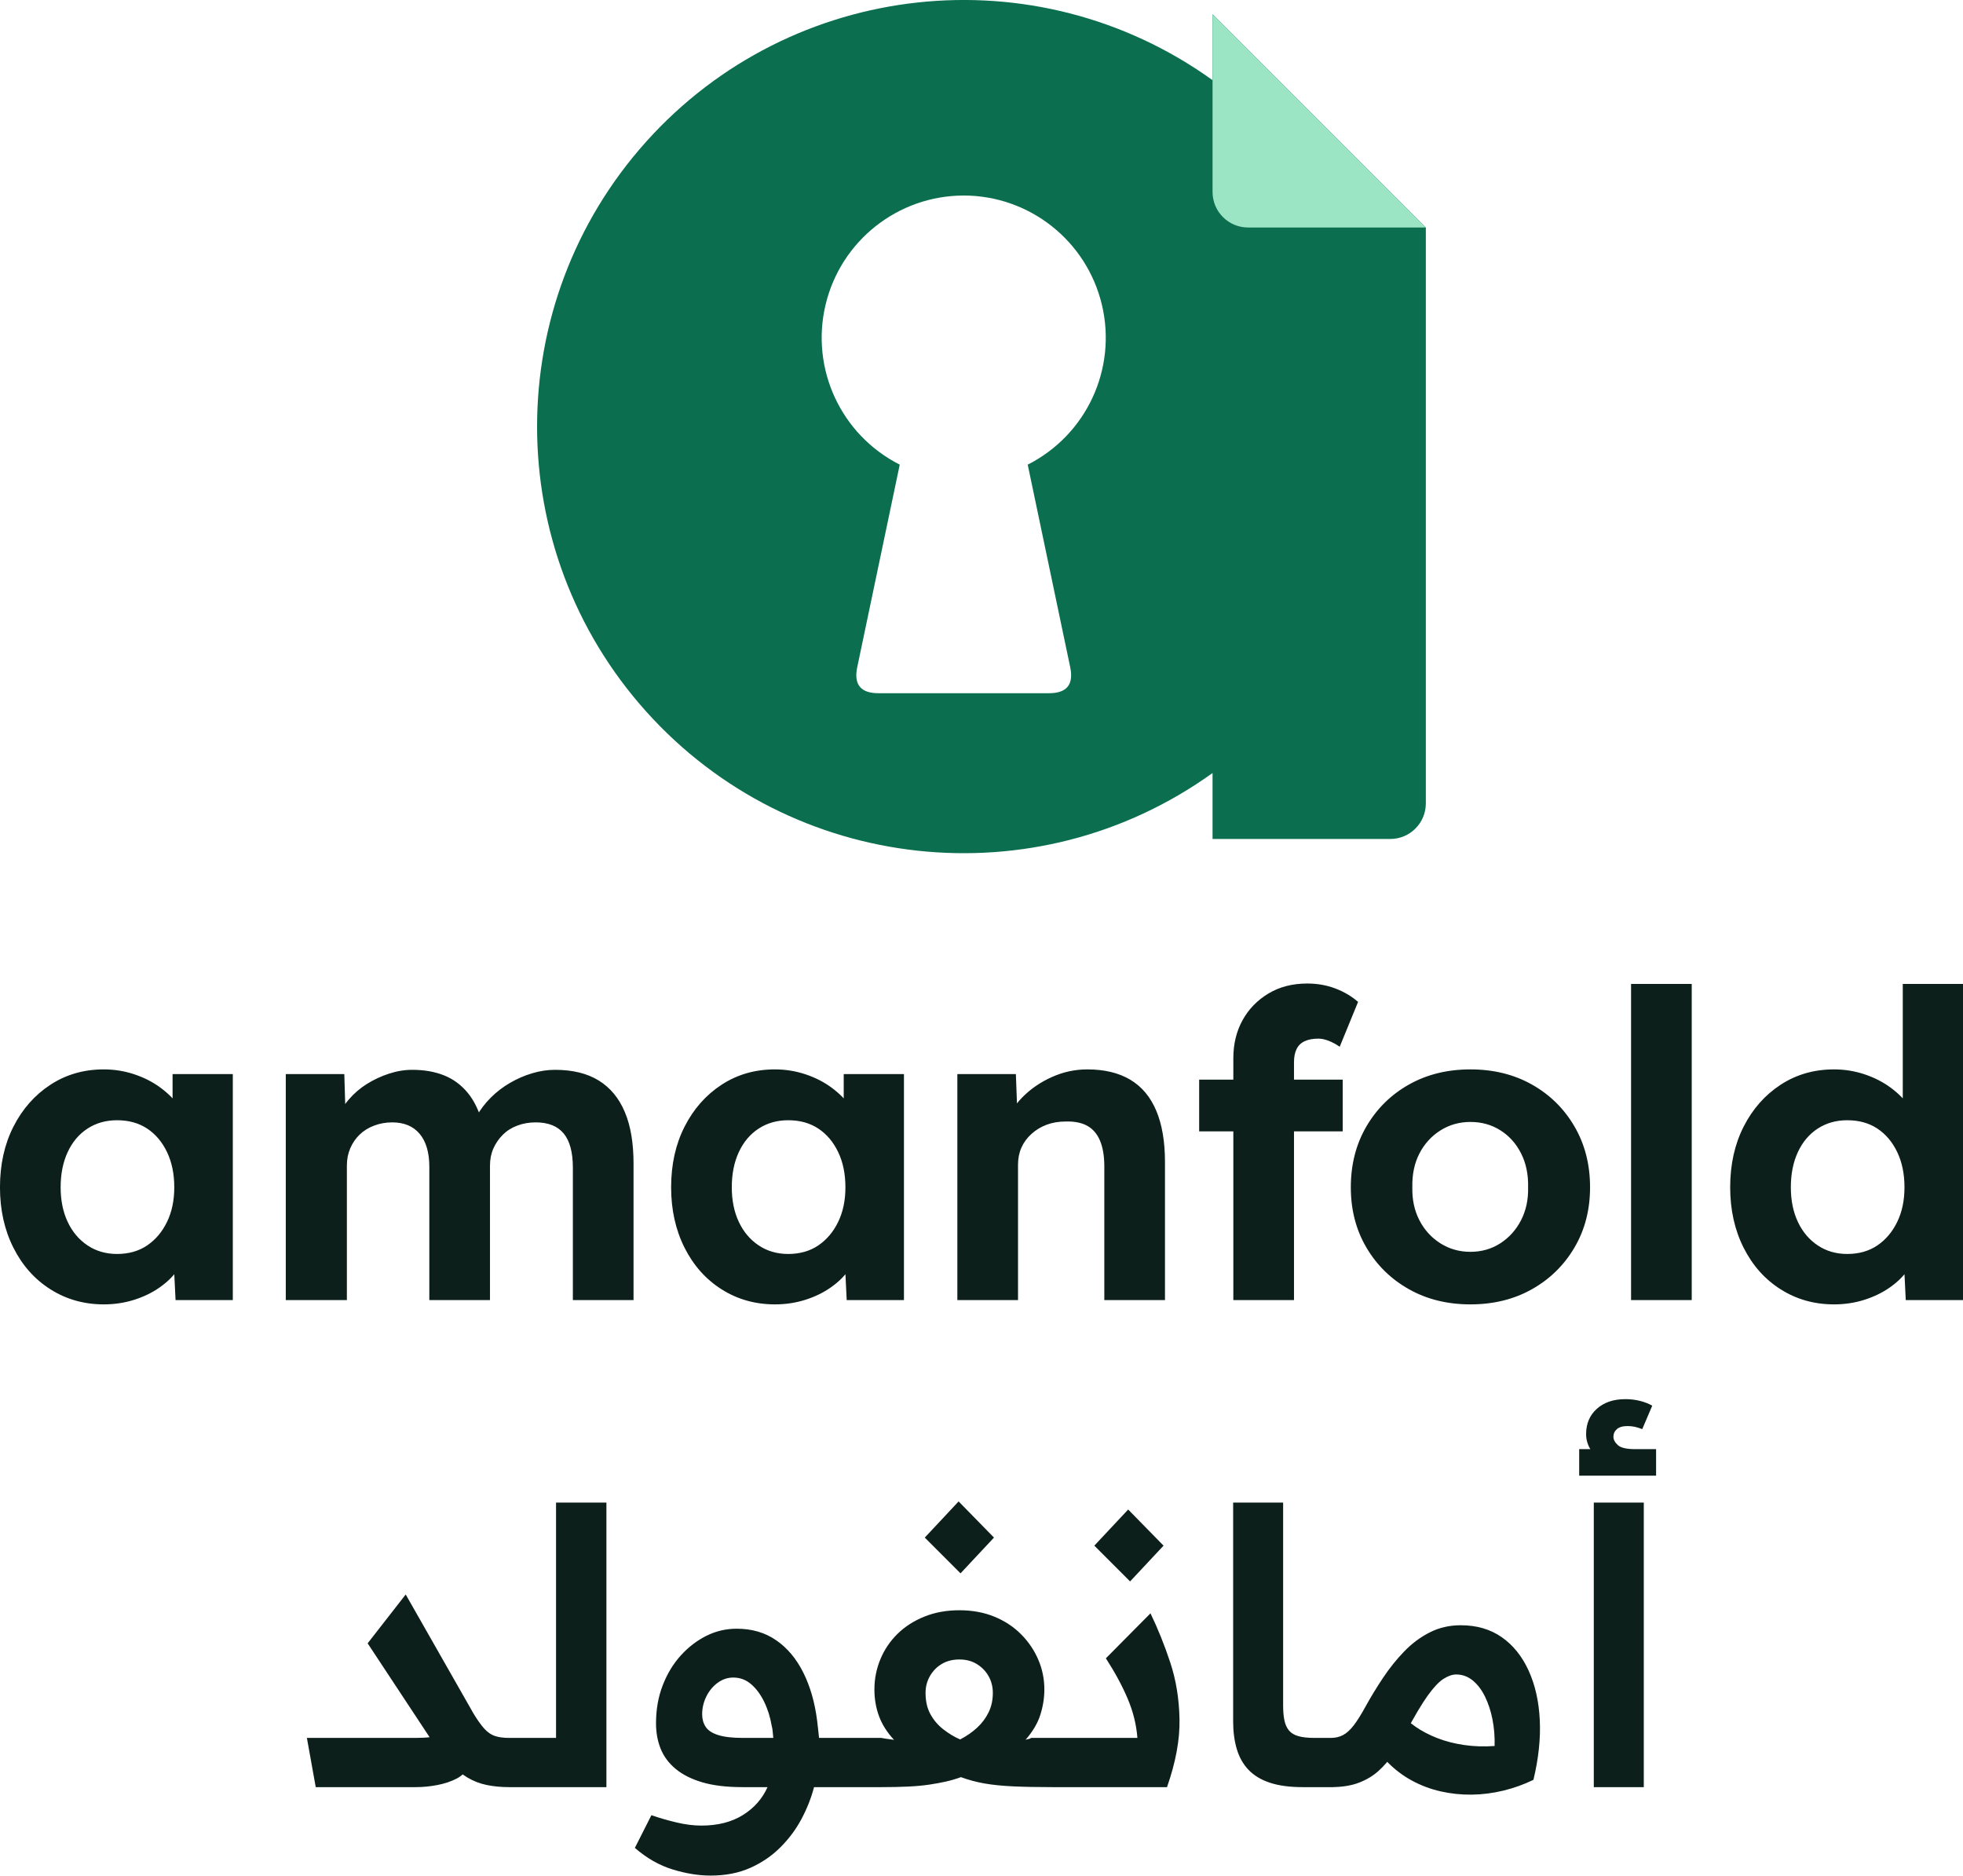
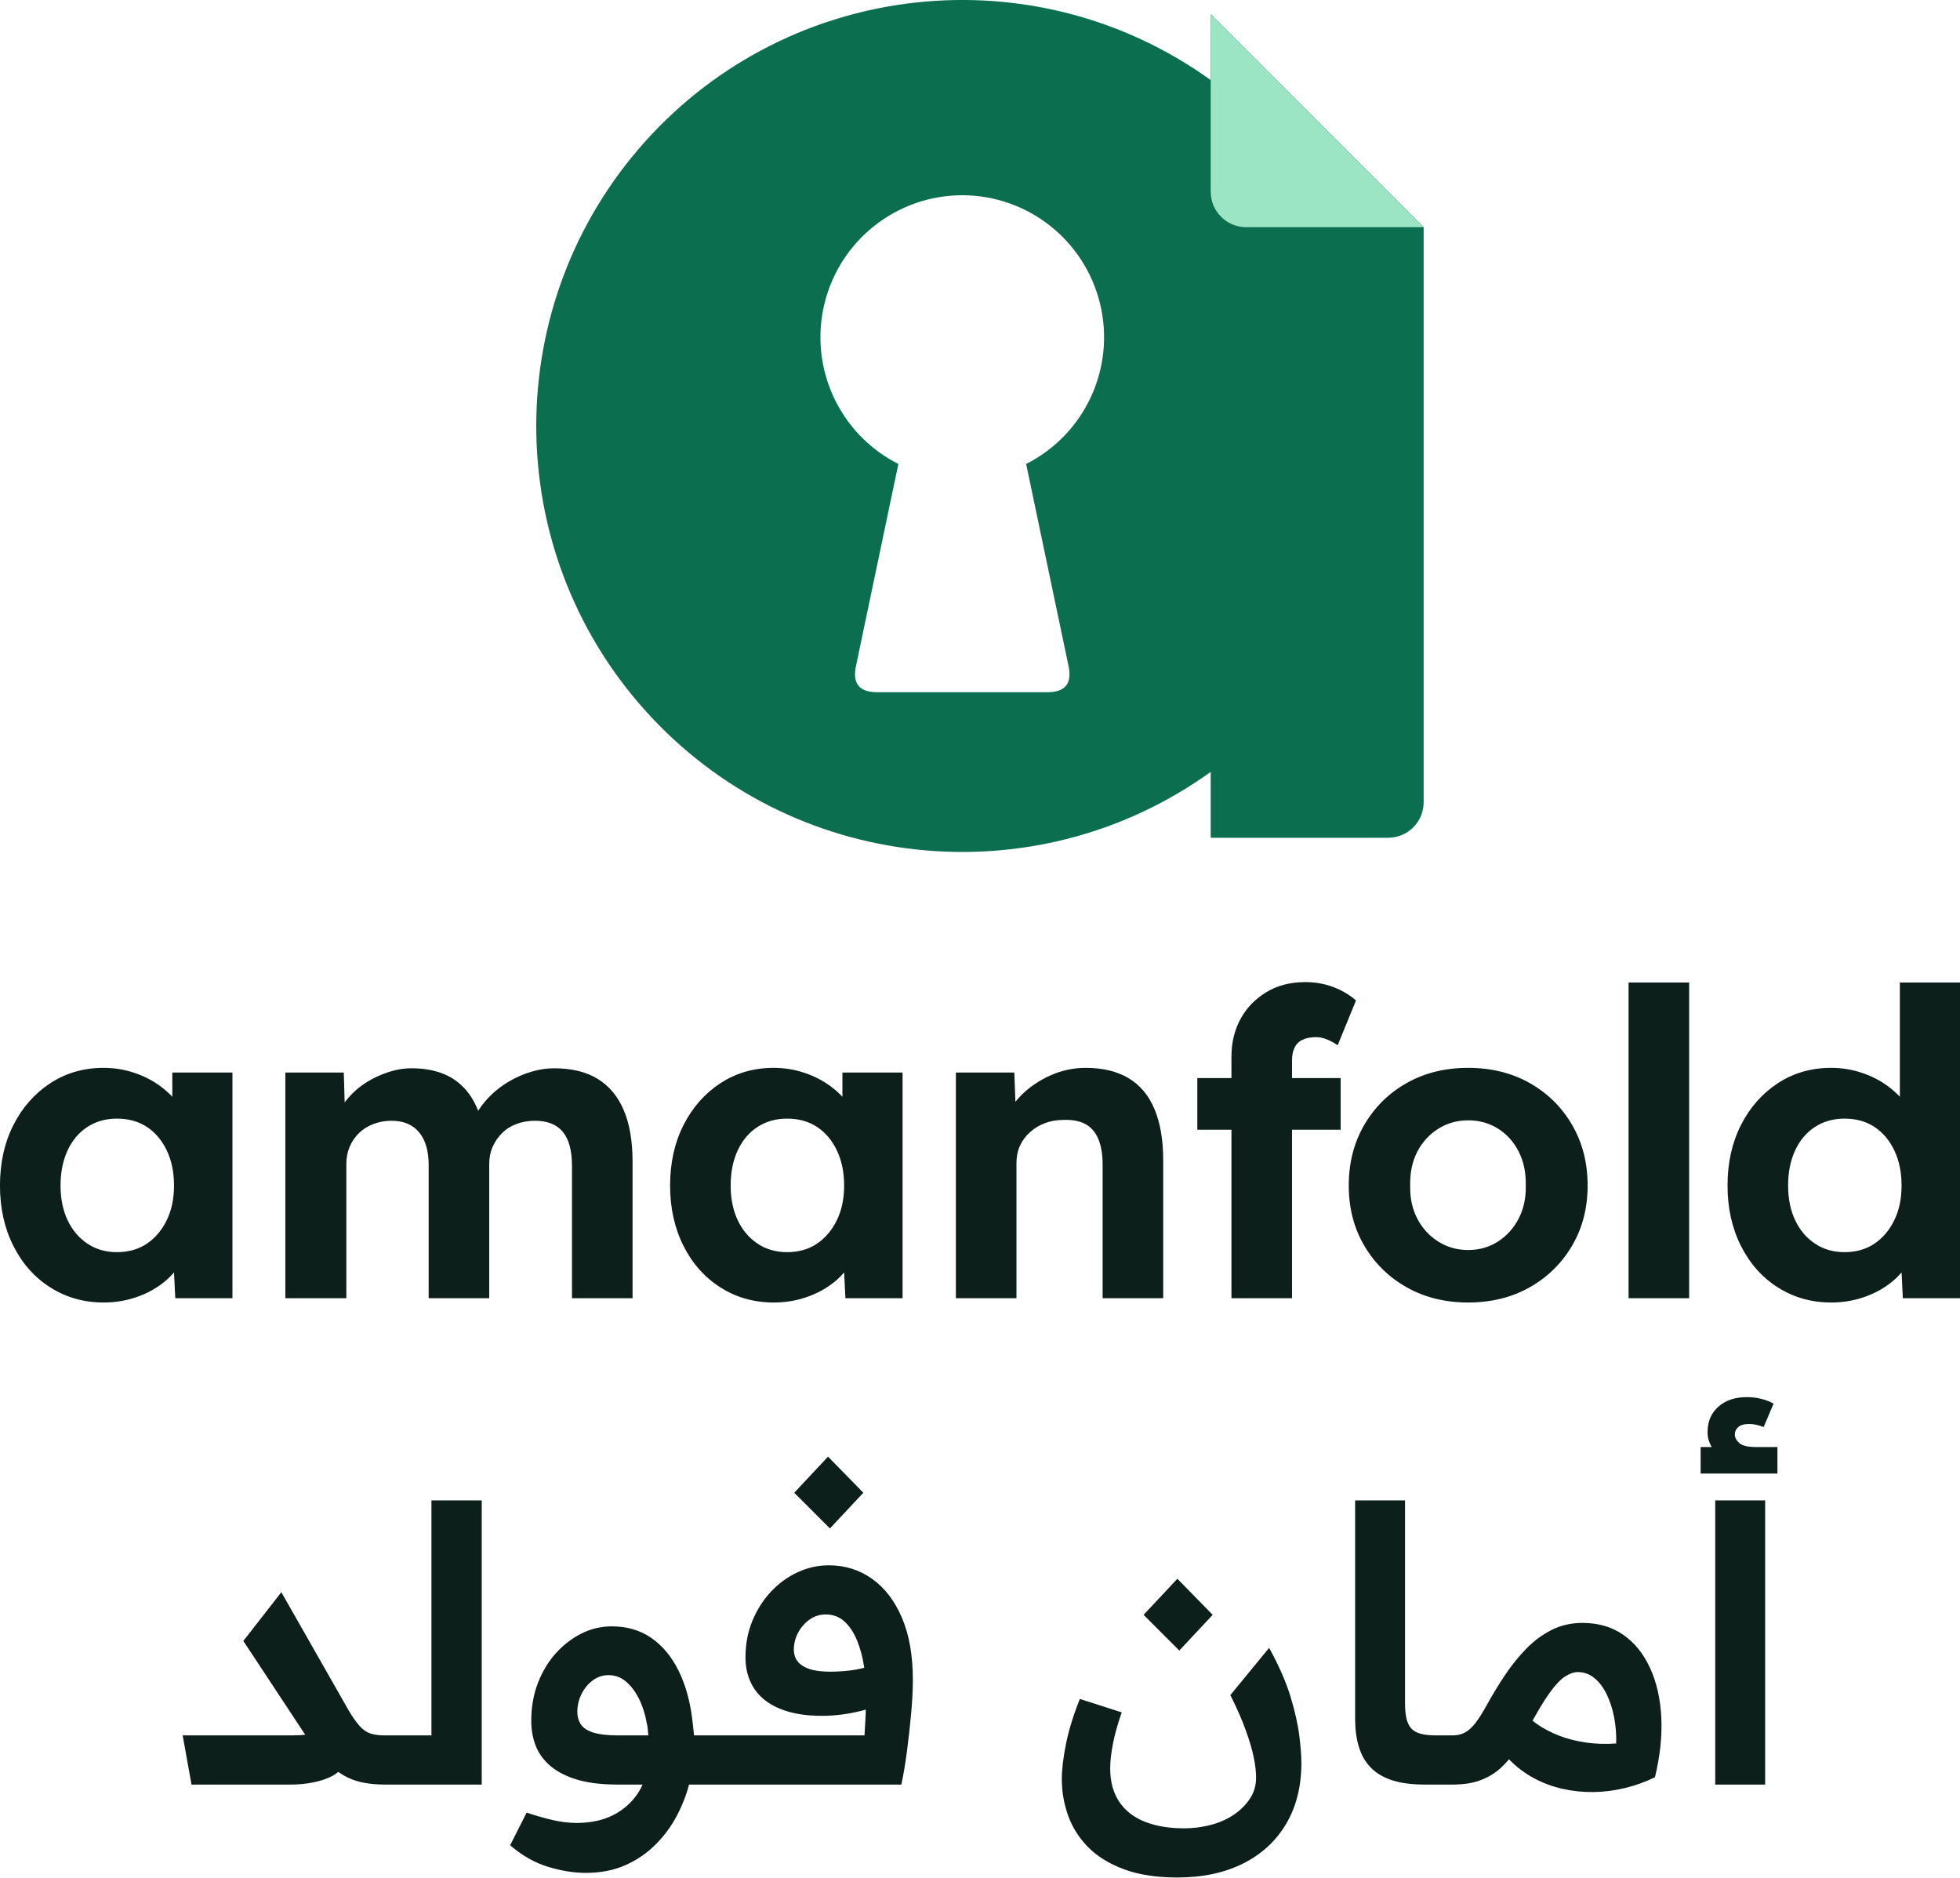
- <svg xmlns="http://www.w3.org/2000/svg" width="331.34" height="316.56" viewBox="0 0 331.34 316.56" role="img" aria-label="Amanfold أمانفولد">
+ <svg xmlns="http://www.w3.org/2000/svg" width="331.34" height="317.34" viewBox="0 0 331.34 317.34" role="img" aria-label="Amanfold أمان فولد">
  <g transform="translate(72.67 -24) scale(3)">
    <path fill="#0B6E4F" fill-rule="evenodd" d="M44 8.8L56 20.8V53.2a2 2 0 0 1 -2 2H44V51.49A24 24 0 1 1 44 12.51ZM30 19a8 8 0 0 0 -3.6 15.14L24.01 45.53Q23.7 47 25.2 47H34.8Q36.3 47 35.99 45.53L33.6 34.14A8 8 0 0 0 30 19Z" />
    <path fill="#9BE4C4" d="M44 8.8V18.8a2 2 0 0 0 2 2H56Z" />
  </g>
  <path fill="#0C1F1A" transform="translate(-2.6 219.43) scale(0.07211)" d="M279 10Q210 10 154.5 -25Q99 -60 67.5 -122.5Q36 -185 36 -264Q36 -344 67.5 -406Q99 -468 154 -504Q209 -540 279 -540Q316 -540 350.5 -528.5Q385 -517 412 -497Q439 -477 456 -452.5Q473 -428 476 -402L440 -395V-529H581V0H447L441 -122L469 -118Q468 -94 452 -71Q436 -48 409.5 -29.5Q383 -11 349.5 -0.5Q316 10 279 10ZM310 -108Q351 -108 380.5 -128Q410 -148 427 -183Q444 -218 444 -264Q444 -311 427 -346.5Q410 -382 380.5 -401.5Q351 -421 310 -421Q271 -421 241 -401.5Q211 -382 194.5 -346.5Q178 -311 178 -264Q178 -218 194.5 -183Q211 -148 241 -128Q271 -108 310 -108ZM705 0V-529H842L845 -428L824 -422Q834 -448 852.5 -469.5Q871 -491 895 -506Q919 -521 946.5 -530Q974 -539 1001 -539Q1043 -539 1075.5 -526Q1108 -513 1131 -485Q1154 -457 1166 -412L1145 -416L1152 -431Q1165 -454 1185 -474Q1205 -494 1230 -508.5Q1255 -523 1282 -531Q1309 -539 1335 -539Q1397 -539 1437.5 -514Q1478 -489 1498.5 -440.5Q1519 -392 1519 -320V0H1377V-310Q1377 -364 1355.5 -390Q1334 -416 1290 -416Q1267 -416 1247 -408.5Q1227 -401 1213 -387Q1199 -373 1191 -355Q1183 -337 1183 -315V0H1041V-312Q1041 -362 1018.5 -389Q996 -416 954 -416Q932 -416 912 -408.5Q892 -401 878 -387.5Q864 -374 856 -355.5Q848 -337 848 -315V0ZM1850 10Q1781 10 1725.5 -25Q1670 -60 1638.5 -122.5Q1607 -185 1607 -264Q1607 -344 1638.5 -406Q1670 -468 1725 -504Q1780 -540 1850 -540Q1887 -540 1921.5 -528.5Q1956 -517 1983 -497Q2010 -477 2027 -452.5Q2044 -428 2047 -402L2011 -395V-529H2152V0H2018L2012 -122L2040 -118Q2039 -94 2023 -71Q2007 -48 1980.5 -29.5Q1954 -11 1920.5 -0.5Q1887 10 1850 10ZM1881 -108Q1922 -108 1951.5 -128Q1981 -148 1998 -183Q2015 -218 2015 -264Q2015 -311 1998 -346.5Q1981 -382 1951.5 -401.5Q1922 -421 1881 -421Q1842 -421 1812 -401.5Q1782 -382 1765.5 -346.5Q1749 -311 1749 -264Q1749 -218 1765.5 -183Q1782 -148 1812 -128Q1842 -108 1881 -108ZM2277 0V-529H2414L2418 -421L2390 -409Q2400 -445 2429 -474.5Q2458 -504 2498 -522Q2538 -540 2581 -540Q2641 -540 2681.5 -516Q2722 -492 2742.5 -443.5Q2763 -395 2763 -323V0H2621V-313Q2621 -349 2611 -373Q2601 -397 2581 -408Q2561 -419 2530 -418Q2506 -418 2486 -410.5Q2466 -403 2450.5 -389Q2435 -375 2427 -357Q2419 -339 2419 -317V0H2348Q2326 0 2308 0Q2290 0 2277 0ZM2923 0V-566Q2923 -616 2944.5 -655Q2966 -694 3005 -717.5Q3044 -741 3096 -741Q3131 -741 3161.5 -729.5Q3192 -718 3215 -698L3172 -593Q3159 -602 3146 -607Q3133 -612 3122 -612Q3103 -612 3090 -606Q3077 -600 3071 -587.5Q3065 -575 3065 -557V0H2994Q2972 0 2954 0Q2936 0 2923 0ZM2843 -395V-516H3179V-395ZM3478 10Q3397 10 3334 -25.5Q3271 -61 3234.5 -123Q3198 -185 3198 -264Q3198 -344 3234.5 -406.5Q3271 -469 3334 -504.5Q3397 -540 3478 -540Q3559 -540 3622 -504.5Q3685 -469 3721.5 -406.5Q3758 -344 3758 -264Q3758 -185 3721.5 -123Q3685 -61 3622 -25.5Q3559 10 3478 10ZM3478 -113Q3517 -113 3548 -133Q3579 -153 3596.5 -187Q3614 -221 3613 -264Q3614 -309 3596.5 -343.5Q3579 -378 3548 -397.5Q3517 -417 3478 -417Q3439 -417 3407.5 -397Q3376 -377 3358.5 -343Q3341 -309 3342 -264Q3341 -221 3358.5 -187Q3376 -153 3407.5 -133Q3439 -113 3478 -113ZM3854 0V-740H3996V0ZM4329 10Q4260 10 4204.5 -25Q4149 -60 4117.5 -122.5Q4086 -185 4086 -264Q4086 -344 4117.5 -406Q4149 -468 4204 -504Q4259 -540 4329 -540Q4366 -540 4400.5 -528.5Q4435 -517 4462 -497Q4489 -477 4506 -452.5Q4523 -428 4526 -402L4490 -395V-740H4631V0H4497L4491 -122L4519 -118Q4518 -94 4502 -71Q4486 -48 4459.5 -29.5Q4433 -11 4399.5 -0.5Q4366 10 4329 10ZM4360 -108Q4401 -108 4430.5 -128Q4460 -148 4477 -183Q4494 -218 4494 -264Q4494 -311 4477 -346.5Q4460 -382 4430.5 -401.5Q4401 -421 4360 -421Q4321 -421 4291 -401.5Q4261 -382 4244.5 -346.5Q4228 -311 4228 -264Q4228 -218 4244.5 -183Q4261 -148 4291 -128Q4321 -108 4360 -108Z" />
-   <path fill="#0C1F1A" transform="translate(49.53 301.63) scale(0.0649)" d="M58 0 35 -128H318Q364 -128 384.5 -137Q405 -146 414 -160L453 -54Q447 -34 425 -22.5Q403 -11 374.5 -5.5Q346 0 318 0ZM193 -374 292 -501 468 -192Q483 -167 496 -152.5Q509 -138 524 -133Q539 -128 561 -128H571V0H561Q530 0 503 -5.5Q476 -11 452.5 -25Q429 -39 405.5 -63Q382 -87 358 -124ZM571 0V-128H683V-740H814V0ZM571 -128H581V0H571Q541 0 541 -65Q541 -128 571 -128ZM1085 230Q1038 230 986 214Q934 198 888 158L931 73Q963 84 997 92Q1031 100 1061 100Q1125 100 1169 72.5Q1213 45 1233 0H1168Q1106 0 1063.5 -12.5Q1021 -25 994 -47.5Q967 -70 955 -100Q943 -130 943 -166Q943 -220 960.5 -265Q978 -310 1007.5 -342.5Q1037 -375 1074 -393.5Q1111 -412 1153 -412Q1212 -412 1255.5 -382Q1299 -352 1326 -298Q1353 -244 1362 -173Q1363 -163 1364.5 -151.5Q1366 -140 1367 -128H1427V0H1354Q1343 42 1321.5 82.5Q1300 123 1266.5 156.5Q1233 190 1188 210Q1143 230 1085 230ZM1169 -128H1248Q1247 -136 1246.5 -144Q1246 -152 1244 -159Q1238 -194 1224 -222.5Q1210 -251 1190 -268Q1170 -285 1144 -285Q1122 -285 1103.5 -271.5Q1085 -258 1074 -236Q1063 -214 1063 -189Q1063 -171 1072 -157Q1081 -143 1104.5 -135.5Q1128 -128 1169 -128ZM1427 0V-128H1529Q1535 -127 1540.5 -126Q1546 -125 1551.5 -124.5Q1557 -124 1562 -123Q1535 -152 1523 -184.5Q1511 -217 1511 -254Q1511 -295 1526.5 -332.5Q1542 -370 1571 -398.5Q1600 -427 1641 -443.5Q1682 -460 1732 -460Q1782 -460 1822.5 -443.5Q1863 -427 1892 -398Q1921 -369 1937 -332Q1953 -295 1953 -254Q1953 -221 1942.5 -188Q1932 -155 1904 -123Q1906 -124 1911.5 -125Q1917 -126 1918 -128H2017V0H1974Q1914 0 1871.5 -2Q1829 -4 1797.5 -9.5Q1766 -15 1736 -26Q1717 -19 1697 -14.5Q1677 -10 1653.5 -6.5Q1630 -3 1599.5 -1.5Q1569 0 1529 0ZM1734 -124Q1759 -137 1778 -154.5Q1797 -172 1808 -194.5Q1819 -217 1819 -245Q1819 -269 1808 -288.5Q1797 -308 1777.5 -320Q1758 -332 1732 -332Q1706 -332 1686.5 -320.5Q1667 -309 1655.5 -289Q1644 -269 1644 -245Q1644 -213 1656.5 -190Q1669 -167 1690 -150.5Q1711 -134 1734 -124ZM1427 -128H1437V0H1427Q1397 0 1397 -65Q1397 -128 1427 -128ZM1735 -556 1642 -649 1730 -743 1822 -649ZM2017 0V-128H2195Q2191 -180 2169.5 -230.5Q2148 -281 2113 -335L2229 -452Q2258 -392 2280.5 -324Q2303 -256 2304.5 -176.5Q2306 -97 2272 0ZM2017 -128H2027V0H2017Q1987 0 1987 -65Q1987 -128 2017 -128ZM2176 -535 2083 -628 2171 -722 2263 -628ZM2625 0Q2574 0 2539.5 -11.5Q2505 -23 2484 -45Q2463 -67 2453.5 -99Q2444 -131 2444 -171V-740H2574V-212Q2574 -189 2577.5 -173Q2581 -157 2589.5 -147Q2598 -137 2614 -132.5Q2630 -128 2656 -128H2695V0ZM2695 0V-128H2698Q2716 -128 2730 -135.5Q2744 -143 2757.5 -160.5Q2771 -178 2788 -209Q2809 -247 2834 -284.5Q2859 -322 2889 -353Q2919 -384 2955.5 -402.5Q2992 -421 3036 -421Q3098 -421 3142.5 -390Q3187 -359 3212.5 -303Q3238 -247 3241.5 -174.5Q3245 -102 3225 -19Q3188 -1 3147 9Q3106 19 3064.5 19.5Q3023 20 2983.5 11Q2944 2 2909 -17Q2874 -36 2845.5 -65Q2817 -94 2798 -134L2879 -194Q2894 -174 2918.5 -157Q2943 -140 2975 -127.5Q3007 -115 3045 -109.5Q3083 -104 3124 -107Q3125 -143 3118.5 -176Q3112 -209 3099 -235.5Q3086 -262 3067 -277.5Q3048 -293 3024 -293Q3009 -293 2991 -281.5Q2973 -270 2950 -238Q2927 -206 2893 -142Q2878 -113 2861 -87.5Q2844 -62 2822.5 -42.5Q2801 -23 2771 -11.5Q2741 0 2698 0ZM2695 -128H2705V0H2695Q2665 0 2665 -65Q2665 -128 2695 -128ZM3382 -740H3512V0H3382ZM3344 -810V-879H3373Q3368 -887 3365 -897Q3362 -907 3362 -918Q3362 -959 3390 -984Q3418 -1009 3464 -1009Q3484 -1009 3502 -1004.5Q3520 -1000 3534 -992L3508 -931Q3498 -935 3489 -937Q3480 -939 3470 -939Q3451 -939 3442 -931Q3433 -923 3433 -911Q3433 -900 3444.5 -889.5Q3456 -879 3489 -879H3544V-810Z" />
+   <path fill="#0C1F1A" transform="translate(28.61 301.63) scale(0.0649)" d="M58 0 35 -128H318Q364 -128 384.5 -137Q405 -146 414 -160L453 -54Q447 -34 425 -22.5Q403 -11 374.5 -5.5Q346 0 318 0ZM193 -374 292 -501 468 -192Q483 -167 496 -152.5Q509 -138 524 -133Q539 -128 561 -128H571V0H561Q530 0 503 -5.5Q476 -11 452.5 -25Q429 -39 405.5 -63Q382 -87 358 -124ZM571 0V-128H683V-740H814V0ZM571 -128H581V0H571Q541 0 541 -65Q541 -128 571 -128ZM1085 230Q1038 230 986 214Q934 198 888 158L931 73Q963 84 997 92Q1031 100 1061 100Q1125 100 1169 72.5Q1213 45 1233 0H1168Q1106 0 1063.5 -12.5Q1021 -25 994 -47.5Q967 -70 955 -100Q943 -130 943 -166Q943 -220 960.5 -265Q978 -310 1007.5 -342.5Q1037 -375 1074 -393.5Q1111 -412 1153 -412Q1212 -412 1255.5 -382Q1299 -352 1326 -298Q1353 -244 1362 -173Q1363 -163 1364.5 -151.5Q1366 -140 1367 -128H1427V0H1354Q1343 42 1321.5 82.5Q1300 123 1266.5 156.5Q1233 190 1188 210Q1143 230 1085 230ZM1169 -128H1248Q1247 -136 1246.5 -144Q1246 -152 1244 -159Q1238 -194 1224 -222.5Q1210 -251 1190 -268Q1170 -285 1144 -285Q1122 -285 1103.5 -271.5Q1085 -258 1074 -236Q1063 -214 1063 -189Q1063 -171 1072 -157Q1081 -143 1104.5 -135.5Q1128 -128 1169 -128ZM1427 0V-128H1811Q1812 -148 1813 -163Q1814 -178 1814.5 -196Q1815 -214 1815 -241Q1815 -274 1809.5 -309.5Q1804 -345 1791.5 -375.5Q1779 -406 1759 -424.5Q1739 -443 1710 -443Q1686 -443 1667 -429Q1648 -415 1637.5 -394.5Q1627 -374 1627 -352Q1627 -333 1637 -320.5Q1647 -308 1667.5 -301Q1688 -294 1721 -294Q1748 -294 1772.5 -297Q1797 -300 1821 -307L1891 -228Q1851 -204 1800.5 -191.5Q1750 -179 1700 -179Q1651 -179 1614 -189.5Q1577 -200 1552 -219.5Q1527 -239 1514 -267.5Q1501 -296 1501 -331Q1501 -383 1519 -426.5Q1537 -470 1567.5 -502.5Q1598 -535 1637 -553Q1676 -571 1718 -571Q1781 -571 1830.5 -536Q1880 -501 1908.5 -434.5Q1937 -368 1937 -272Q1937 -235 1932.5 -185Q1928 -135 1921.5 -86Q1915 -37 1907 0ZM1427 -128H1437V0H1427Q1397 0 1397 -65Q1397 -128 1427 -128ZM1721 -667 1628 -760 1716 -854 1808 -760ZM2626 242Q2544 242 2486.5 220.5Q2429 199 2393.5 163Q2358 127 2341.5 81Q2325 35 2325 -14Q2325 -52 2336 -106.5Q2347 -161 2372 -223L2481 -188Q2465 -142 2458 -105.5Q2451 -69 2451 -42Q2451 9 2474 44Q2497 79 2540.5 96.5Q2584 114 2644 114Q2678 114 2711.5 105.5Q2745 97 2771.5 79.5Q2798 62 2814.5 37.5Q2831 13 2831 -18Q2831 -41 2825 -70.5Q2819 -100 2804.5 -140.5Q2790 -181 2764 -233L2865 -356Q2903 -287 2920.5 -229.5Q2938 -172 2943.5 -128Q2949 -84 2949 -56Q2949 35 2909.5 102Q2870 169 2797.5 205.5Q2725 242 2626 242ZM2631 -349 2538 -442 2626 -536 2718 -442ZM3270 0Q3219 0 3184.5 -11.5Q3150 -23 3129 -45Q3108 -67 3098.5 -99Q3089 -131 3089 -171V-740H3219V-212Q3219 -189 3222.5 -173Q3226 -157 3234.5 -147Q3243 -137 3259 -132.5Q3275 -128 3301 -128H3340V0ZM3340 0V-128H3343Q3361 -128 3375 -135.5Q3389 -143 3402.5 -160.5Q3416 -178 3433 -209Q3454 -247 3479 -284.5Q3504 -322 3534 -353Q3564 -384 3600.5 -402.5Q3637 -421 3681 -421Q3743 -421 3787.5 -390Q3832 -359 3857.5 -303Q3883 -247 3886.5 -174.5Q3890 -102 3870 -19Q3833 -1 3792 9Q3751 19 3709.5 19.5Q3668 20 3628.5 11Q3589 2 3554 -17Q3519 -36 3490.5 -65Q3462 -94 3443 -134L3524 -194Q3539 -174 3563.5 -157Q3588 -140 3620 -127.5Q3652 -115 3690 -109.5Q3728 -104 3769 -107Q3770 -143 3763.5 -176Q3757 -209 3744 -235.5Q3731 -262 3712 -277.5Q3693 -293 3669 -293Q3654 -293 3636 -281.5Q3618 -270 3595 -238Q3572 -206 3538 -142Q3523 -113 3506 -87.5Q3489 -62 3467.5 -42.5Q3446 -23 3416 -11.5Q3386 0 3343 0ZM3340 -128H3350V0H3340Q3310 0 3310 -65Q3310 -128 3340 -128ZM4027 -740H4157V0H4027ZM3989 -810V-879H4018Q4013 -887 4010 -897Q4007 -907 4007 -918Q4007 -959 4035 -984Q4063 -1009 4109 -1009Q4129 -1009 4147 -1004.5Q4165 -1000 4179 -992L4153 -931Q4143 -935 4134 -937Q4125 -939 4115 -939Q4096 -939 4087 -931Q4078 -923 4078 -911Q4078 -900 4089.5 -889.5Q4101 -879 4134 -879H4189V-810Z" />
</svg>
